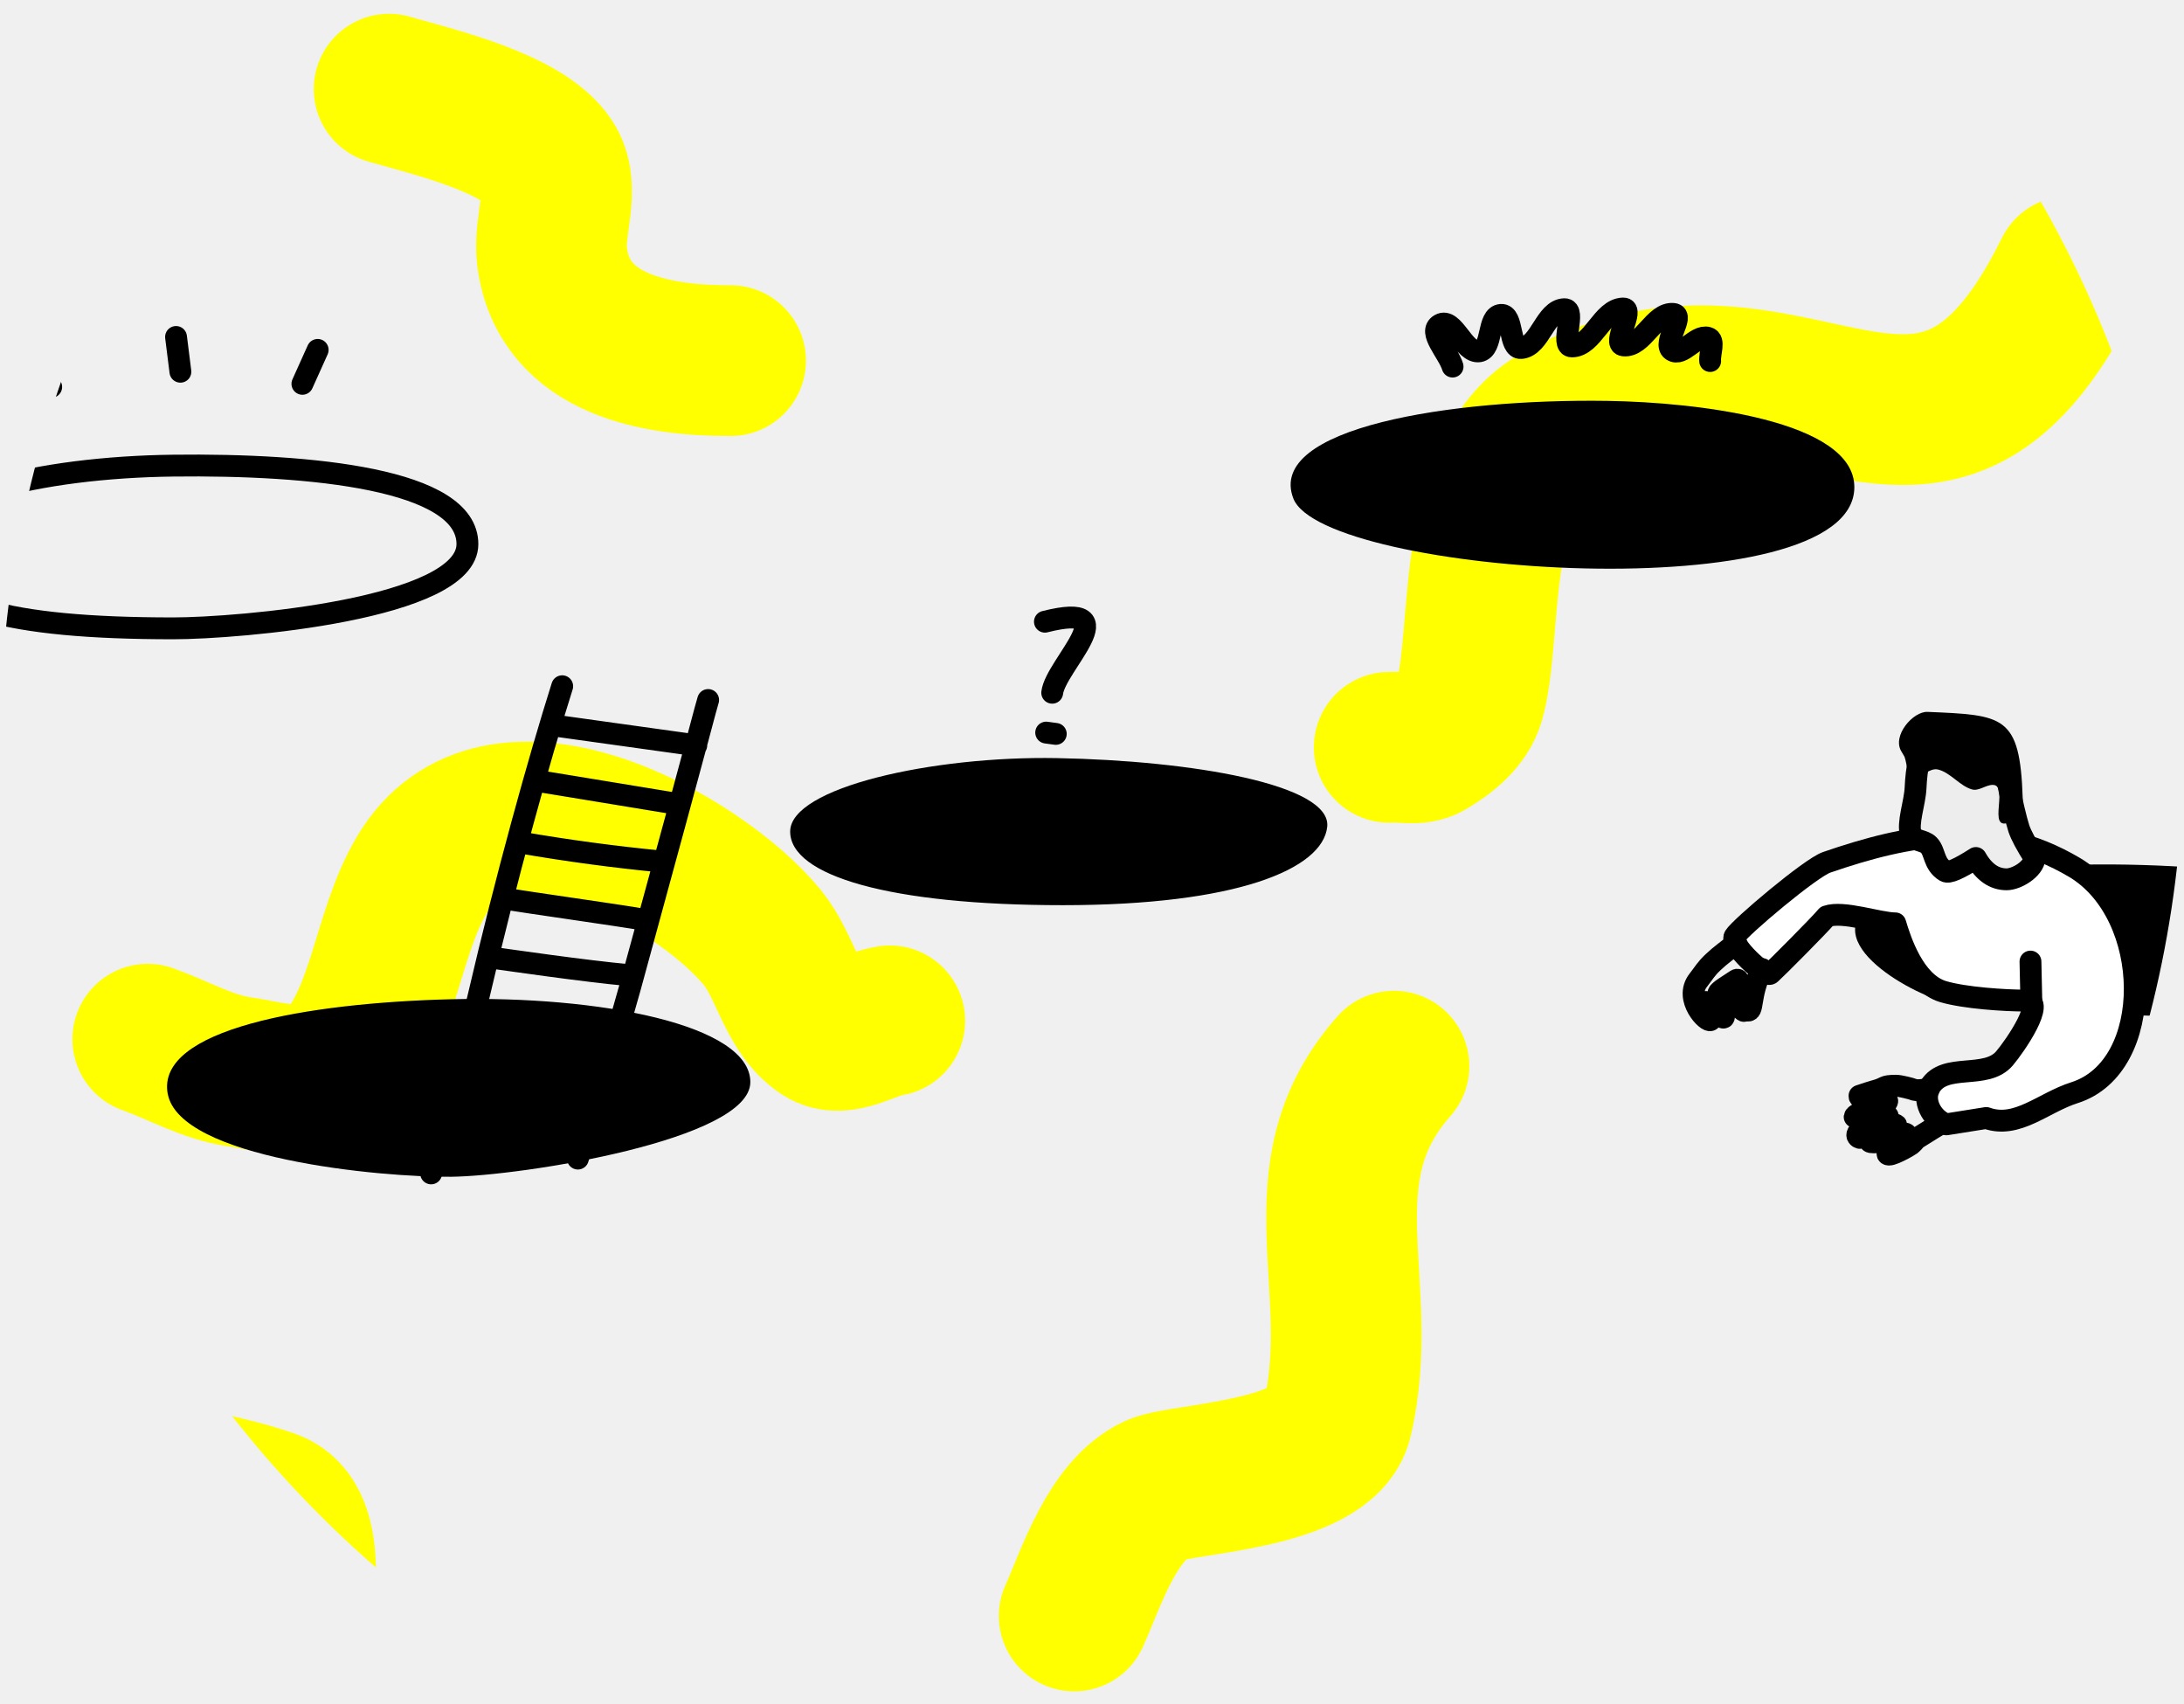
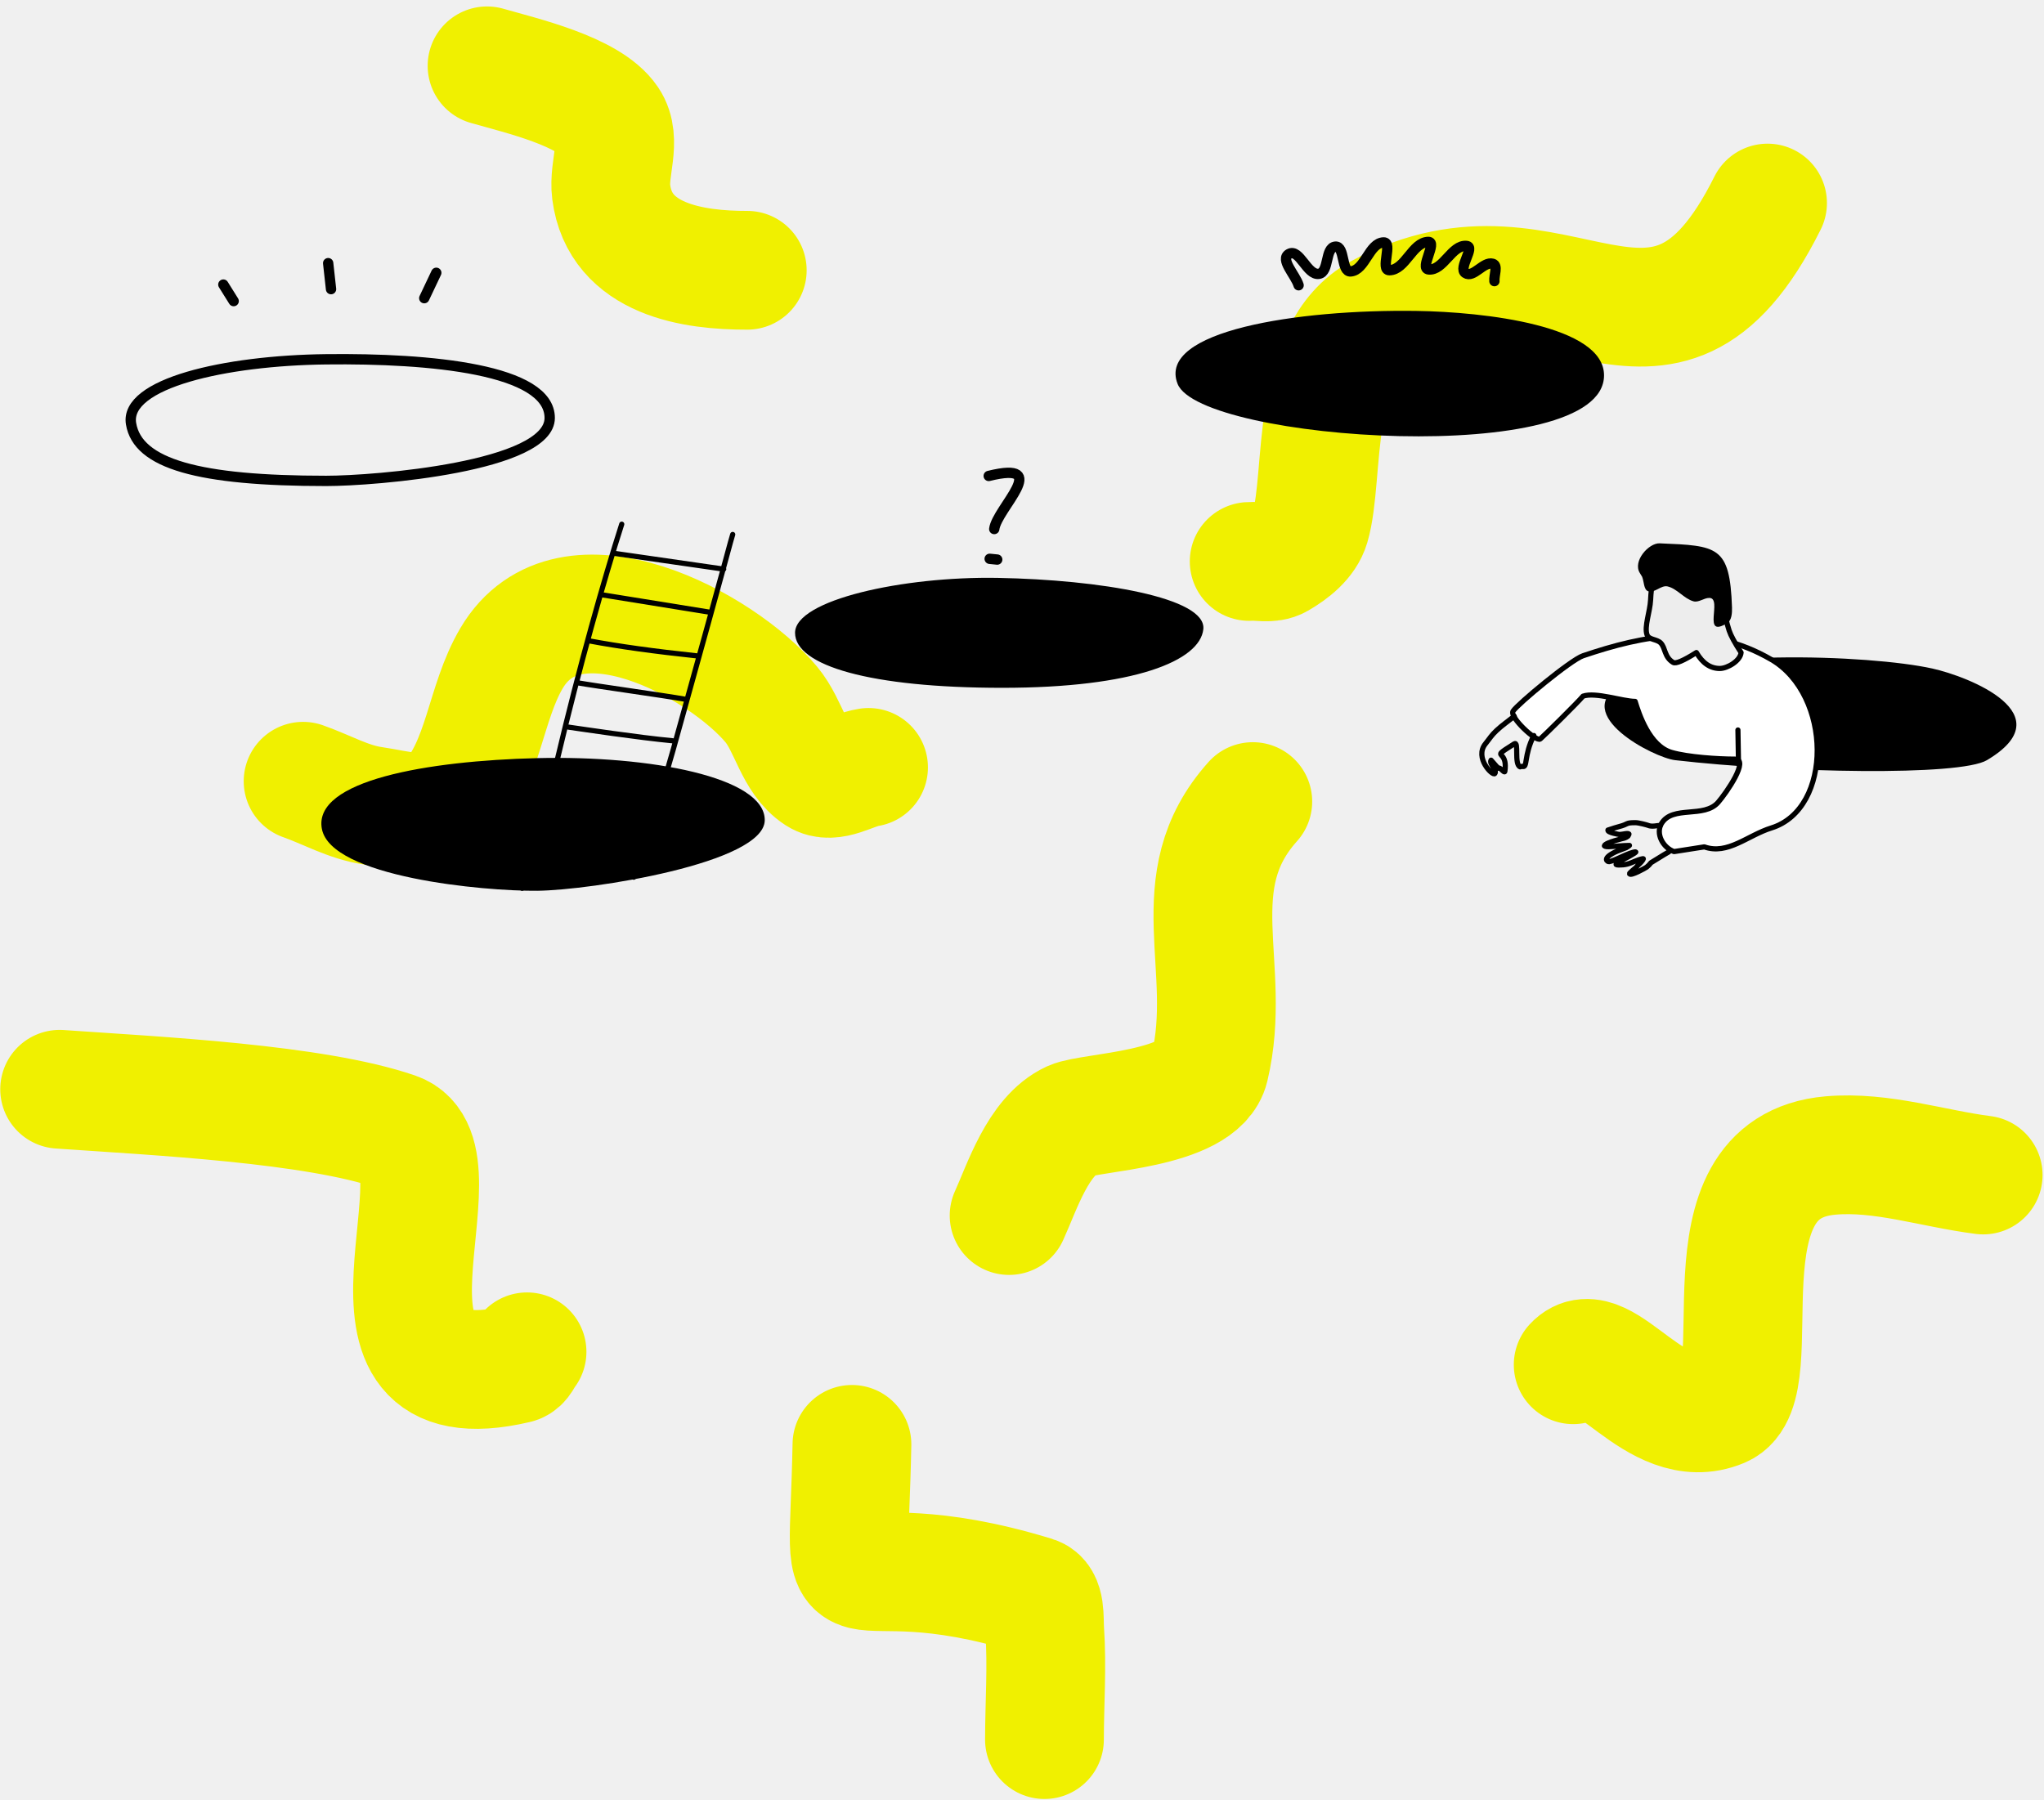
- <svg xmlns="http://www.w3.org/2000/svg" xmlns:xlink="http://www.w3.org/1999/xlink" width="50" height="39" viewBox="0 0 50 39">
+ <svg xmlns="http://www.w3.org/2000/svg" width="285" height="251" viewBox="0 0 285 251">
  <defs>
-     <rect id="a" width="50" height="50" rx="25" />
+     <path id="a" d="M0 0h520v500H0z" />
  </defs>
-   <g fill="none" fill-rule="evenodd" transform="translate(0 -8)">
-     <mask id="b" fill="#fff">
-       <use xlink:href="#a" />
-     </mask>
-     <g mask="url(#b)">
-       <path stroke="#000" stroke-linecap="round" stroke-linejoin="round" stroke-width=".5" d="M-1.907 20.629c.2 1.235 2.042 1.752 5.875 1.752 1.484 0 6.733-.438 6.733-1.928s-3.585-1.834-6.733-1.796c-3.049.036-6.076.737-5.875 1.972z" />
-       <path fill="#000" d="M18.09 27.032c0 1.009 2.27 1.685 6.243 1.685 3.972 0 5.95-.824 6.052-1.794.103-.97-3.113-1.516-6.19-1.572-2.842-.052-6.105.673-6.105 1.681zM29.61 19.41c.684 1.76 12.843 2.593 12.843-.261 0-1.527-3.607-1.944-5.658-1.974-3.567-.052-7.815.61-7.185 2.235zM42.955 28.618c-1.532.91.997 2.24 1.639 2.315 3.327.39 8.57.495 9.39 0 2.33-1.407-.54-2.557-1.642-2.806-1.886-.426-7.486-.638-9.387.491zM3.84 33.033c.269 1.482 4.875 1.917 6.49 1.9 1.601-.018 6.848-.843 6.848-2.166 0-1.322-3.472-1.98-6.849-1.897-3.303.082-6.759.682-6.49 2.163z" />
-       <path stroke="#000" stroke-linecap="round" stroke-linejoin="round" stroke-width=".5" d="M9.87 34.856c.113-.493.829-2.949 1.072-3.992.652-2.8 1.398-5.478 1.929-7.158M13.23 34.517c.268-.861.588-1.896.854-2.757.119-.386.233-.773.34-1.162 1.867-6.826 1.661-6.144 1.788-6.577M10.148 33.954l3.051.263M12.671 24.603l3.27.456M12.272 25.868c.983.16 2.28.376 3.263.536M11.908 27.282a43.35 43.35 0 0 0 3.257.438M11.51 28.558c.6.106 2.568.374 3.303.503M11.264 29.92c.41.056 2.101.304 3.148.4M13.994 31.87l-3.093-.484" />
-       <path fill="#FFF" stroke="#000" stroke-linecap="round" stroke-linejoin="round" stroke-width=".5" d="M41.82 27.736c1.85-.636 3.748-1.024 5.672.116 1.819 1.078 1.863 4.568 0 5.157-.714.226-1.315.834-2.019.579l-.912.145c-.338-.122-.564-.554-.375-.865.34-.56 1.28-.147 1.704-.644.25-.294.952-1.323.502-1.323-.502 0-1.412-.06-1.905-.205-.674-.2-.984-1.187-1.097-1.563-.373 0-1.192-.295-1.57-.16-.155.19-1.174 1.211-1.288 1.311-.114.1-.93-.67-.82-.851.128-.21 1.737-1.57 2.108-1.697z" />
-       <path fill="#EDEDED" stroke="#000" stroke-linecap="round" stroke-linejoin="round" stroke-width=".5" d="M45.94 25.778c-.154-.399-.26-.355-.706-.624-1.106-.668-1.337-.029-1.379.872-.016.357-.195.815-.107 1.068.055.159.296.128.411.249.148.153.105.432.376.597.078.048.311-.053.7-.303.184.325.42.488.704.488.227 0 .62-.233.641-.488-.19-.299-.31-.523-.36-.672-.067-.21-.161-.605-.28-1.187z" />
-       <path fill="#000" d="M43.53 25.199c-.22-.36.268-.92.598-.906 1.744.074 2.115.077 2.179 1.964.005.165-.01.39-.135.47-.796.513-.135-.759-.548-.763-.162-.002-.32.148-.477.104-.284-.08-.497-.392-.784-.457-.195-.044-.395.22-.585.147-.132-.05-.119-.294-.178-.44l-.07-.12z" />
-       <path stroke="#000" stroke-linecap="round" stroke-linejoin="round" stroke-width=".5" d="M44.158 32.926c-.103.005-.258.054-.376.002-.023-.01-.28-.08-.38-.079-.32.004-.184.042-.506.127-.056.015-.164.05-.325.104-.028.078.338.133.344.132.08 0 .157-.025.237-.03a.081.081 0 0 1 .05.012c.008.005.003.017-.003.022l-.023.045a.373.373 0 0 1-.111.062c-.009.003-.59.138-.605.24 0 .006.037.03.132.025.21-.01.416-.04.626-.043.009 0-.075.06-.094.068-.116.05-.238.086-.35.142-.395.2-.224.298-.173.29.168-.026.622-.297.795-.304.054-.002-.075.068-.118.095-.116.074-.246.13-.36.207-.026.019-.213.103-.029.102.088 0 .176-.007.259-.03.164-.044.307-.14.476-.169.037-.006-.026.067-.048.095-.046.059-.113.102-.154.165-.014.02-.218.18-.21.204.03.084.494-.185.521-.206a.71.71 0 0 0 .13-.135c.333-.21.514-.32.542-.335M40.34 30.178c-.31.612-.179 1.015-.353.944l-.062.015c-.188-.077-.024-.802-.176-.705-.264.17-.329.214-.378.26-.124.114.17.05.096.584-.01.075-.163-.16-.202-.096l-.215-.247c-.068.112.193.305.115.41-.063.084-.624-.481-.284-.91.14-.18.173-.254.337-.41.166-.159.355-.29.532-.434M46.508 31.047l-.023-1.039M.873 16.369l.299.487M4.03 15.712l.1.796M6.923 16.785l.35-.777M23.922 22.229c1.929-.484.243.99.167 1.626M23.951 24.767l.22.03M33.255 16.39c-.096-.32-.576-.795-.289-.96.314-.18.545.666.9.61.316-.051.179-.809.498-.833.291-.023.17.784.461.758.439-.039.55-.874.99-.888.286-.009-.112.855.173.852.484-.006.69-.858 1.173-.868.277-.005-.268.814.007.844.446.048.698-.764 1.144-.72.272.027-.26.674-.035.83.24.166.544-.363.823-.284.17.048.035.355.052.532M10.546 32.653l3.05.47" />
-       <g stroke-linecap="round" stroke-linejoin="round" stroke-width="3.45">
-         <path stroke="#FF0" d="M8.908 10.04c1.028.298 3.067.771 3.658 1.658.4.601-.019 1.454.072 2.172.262 2.076 2.485 2.387 4.088 2.384M24.592 44.985c.383-.844.864-2.422 1.875-2.89.567-.263 3.842-.316 4.149-1.619.718-3.055-.875-5.625 1.297-8.074M47.377 14.21c-3.219 6.532-6.305.441-11.647 3.346-2.12 1.153-1.646 4.956-2.089 6.464-.13.447-.555.779-.954 1.014-.255.15-.589.047-.883.07M20.37 31.364c-.51.08-1.095.523-1.528.24-.712-.467-.852-1.493-1.394-2.153-1.46-1.775-6.077-4.363-7.803-1.407-.801 1.371-.838 3.206-1.917 4.368-.513.553-1.506.226-2.249.119-.734-.106-1.398-.498-2.097-.747M-3.932 41.147c2.91.206 7.654.435 10.102 1.29 2.259.788-2.099 8.42 3.62 7.066.16-.038.213-.251.32-.376" style="mix-blend-mode:multiply" />
-         <path stroke="#5B00FF" d="M53.855 43.753c-1.529-.198-3.05-.727-4.586-.593-4.14.361-1.68 7.001-3.283 7.68-1.986.84-3.548-2.308-4.448-1.32" style="mix-blend-mode:multiply" />
-       </g>
+   <g fill="none" fill-rule="evenodd">
+     <path stroke="#000" stroke-linecap="round" stroke-linejoin="round" stroke-width="1.44" d="M18.272 59.088c.93 5.625 9.456 7.978 27.2 7.978 6.872 0 31.176-1.993 31.176-8.78 0-6.788-16.598-8.348-31.176-8.179-14.114.165-28.13 3.356-27.2 8.981z" />
+     <path fill="#000" d="M110.856 88.25c0 4.592 10.513 7.672 28.904 7.672s27.547-3.752 28.023-8.17c.476-4.419-14.415-6.902-28.661-7.16-13.159-.237-28.266 3.066-28.266 7.658zM164.195 53.536c3.164 8.014 59.46 11.81 59.46-1.188 0-6.953-16.7-8.852-26.194-8.988-16.516-.236-36.187 2.776-33.266 10.176zM225.978 95.473c-7.094 4.144 4.618 10.198 7.588 10.54 15.404 1.776 39.684 2.253 43.477 0 10.786-6.406-2.497-11.644-7.605-12.779-8.73-1.938-34.657-2.904-43.46 2.24zM44.877 115.579c1.246 6.745 22.572 8.726 30.048 8.647 7.416-.078 31.707-3.837 31.707-9.859 0-6.021-16.072-9.02-31.707-8.64-15.295.372-31.295 3.106-30.048 9.852z" />
+     <path stroke="#000" stroke-linecap="round" stroke-linejoin="round" stroke-width=".72" d="M72.798 123.877c.523-2.241 3.838-13.427 4.963-18.176 3.021-12.752 6.473-24.947 8.93-32.598M88.359 122.335c1.237-3.921 2.72-8.634 3.95-12.557.55-1.756 1.08-3.518 1.574-5.29 8.643-31.088 7.692-27.981 8.28-29.953M74.088 119.77l14.126 1.26M85.767 77.186l15.142 2.184M83.919 82.948c4.55.728 10.557 1.712 15.107 2.44M82.235 89.389c3.996.753 9.023 1.451 15.08 2.094M80.395 95.199c2.771.493 11.887 1.742 15.287 2.34M79.252 101.403c1.899.267 9.729 1.454 14.576 1.91M91.894 110.373l-14.322-2.294" />
+     <path fill="#FFF" stroke="#000" stroke-linecap="round" stroke-linejoin="round" stroke-width=".72" d="M220.723 91.453c8.57-2.896 17.352-4.663 26.262.531 8.42 4.908 8.626 20.8 0 23.483-3.304 1.028-6.087 3.797-9.347 2.637l-4.222.66c-1.566-.557-2.61-2.524-1.738-3.937 1.574-2.55 5.926-.67 7.888-2.936 1.158-1.337 4.409-6.024 2.324-6.024-2.324 0-6.534-.272-8.816-.934-3.12-.906-4.556-5.404-5.083-7.118-1.726 0-5.519-1.34-7.268-.729-.716.87-5.433 5.518-5.963 5.974-.529.455-4.309-3.05-3.796-3.878.593-.957 8.045-7.15 9.759-7.729z" />
+     <path fill="#EDEDED" stroke="#000" stroke-linecap="round" stroke-linejoin="round" stroke-width=".72" d="M239.796 82.536c-.71-1.815-1.202-1.613-3.264-2.839-5.122-3.044-6.193-.132-6.385 3.969-.077 1.629-.906 3.715-.498 4.864.256.723 1.37.584 1.905 1.134.683.7.487 1.967 1.739 2.72.362.218 1.441-.242 3.239-1.379.857 1.48 1.945 2.22 3.264 2.22 1.05 0 2.873-1.06 2.967-2.22-.884-1.363-1.438-2.384-1.663-3.063-.316-.952-.75-2.754-1.304-5.406z" />
+     <path fill="#000" d="M228.64 79.9c-1.015-1.636 1.242-4.191 2.77-4.127 8.075.337 9.795.353 10.088 8.944.026.753-.046 1.78-.623 2.146-3.686 2.333-.624-3.46-2.537-3.478-.75-.008-1.482.675-2.21.475-1.316-.362-2.3-1.786-3.628-2.081-.907-.202-1.832 1.002-2.71.67-.614-.233-.55-1.34-.824-2.01l-.327-.54z" />
+     <path stroke="#000" stroke-linecap="round" stroke-linejoin="round" stroke-width=".72" d="M231.517 115.102c-.473.02-1.187.24-1.733-.001-.109-.048-1.296-.374-1.76-.372-1.472.005-.844.183-2.325.562-.257.066-.757.222-1.5.467-.125.354 1.566.615 1.596.615.37-.001.72-.112 1.088-.132a.38.38 0 0 1 .237.058c.03.022.01.078-.016.1l-.108.206c-.15.117-.32.215-.508.278-.041.014-2.715.613-2.782 1.076-.004.03.17.139.608.12.965-.041 1.916-.167 2.885-.178.041 0-.344.275-.43.31-.532.221-1.097.385-1.61.638-1.818.898-1.025 1.355-.79 1.32.776-.116 2.863-1.34 3.658-1.366.248-.008-.342.31-.54.434-.533.333-1.133.58-1.65.933-.126.085-.982.463-.134.464.407 0 .812-.028 1.191-.127.755-.197 1.412-.628 2.19-.757.171-.028-.116.303-.215.43-.21.269-.518.464-.707.748-.061.093-1 .814-.96.926.137.385 2.271-.829 2.396-.925.228-.177.428-.386.598-.613 1.527-.945 2.356-1.448 2.487-1.51M213.87 102.577c-1.435 2.785-.825 4.622-1.631 4.295l-.288.072c-.87-.352-.113-3.656-.815-3.212-1.224.775-1.522.976-1.752 1.185-.57.519.792.23.446 2.66-.048.34-.755-.73-.937-.438l-.992-1.127c-.319.51.893 1.392.529 1.871-.289.38-2.887-2.195-1.315-4.15.654-.813.804-1.151 1.564-1.866.766-.72 1.64-1.317 2.46-1.975M242.405 106.535l-.081-4.732" />
+     <path stroke="#000" stroke-linecap="round" stroke-linejoin="round" stroke-width="1.44" d="M31.141 39.687l1.44 2.304M45.757 36.699l.4 3.624M59.155 41.583l1.678-3.54M137.858 66.375c8.931-2.205 1.126 4.513.772 7.404M137.992 77.932l1.054.106M181.068 39.783c-.445-1.456-2.664-3.62-1.336-4.368 1.454-.82 2.52 3.032 4.17 2.772 1.461-.23.824-3.68 2.3-3.792 1.351-.102.785 3.574 2.136 3.456 2.031-.178 2.547-3.981 4.585-4.045 1.321-.04-.52 3.892.802 3.877 2.239-.025 3.191-3.904 5.43-3.948 1.282-.026-1.244 3.705.031 3.84 2.065.219 3.23-3.48 5.297-3.277 1.257.124-1.207 3.07-.164 3.78 1.11.756 2.52-1.655 3.814-1.295.783.218.159 1.616.238 2.423" />
+     <path stroke="#000" stroke-linecap="round" stroke-linejoin="round" stroke-width=".72" d="M75.927 113.849l14.12 2.243" />
+     <g stroke="#FF0" stroke-linecap="round" stroke-linejoin="round" stroke-width="16.56">
+       <path d="M67.91 9.18c4.768 1.37 14.235 3.543 16.978 7.61 1.86 2.758-.09 6.67.332 9.968 1.217 9.522 11.533 10.95 18.973 10.935M140.702 169.52c1.778-3.871 4.01-11.113 8.703-13.263 2.631-1.206 17.833-1.45 19.255-7.425 3.333-14.016-4.058-25.811 6.021-37.046M246.454 28.316c-14.94 29.972-29.263 2.025-54.056 15.35-9.844 5.292-7.64 22.74-9.695 29.662-.609 2.05-2.577 3.573-4.428 4.651-1.184.69-2.734.214-4.1.321M121.104 107.021c-2.362.368-5.08 2.401-7.087 1.103-3.306-2.14-3.954-6.851-6.472-9.878-6.776-8.143-28.206-20.018-36.216-6.457-3.718 6.294-3.89 14.711-8.895 20.042-2.383 2.538-6.99 1.038-10.439.545-3.405-.486-6.489-2.284-9.734-3.425M8.315 151.909c13.507.945 35.526 1.999 46.886 5.917 10.485 3.617-9.74 38.637 16.804 32.423.739-.173.987-1.151 1.481-1.727M276.519 163.868c-7.094-.908-14.157-3.338-21.282-2.723-19.217 1.66-7.8 32.125-15.238 35.235-9.22 3.854-16.47-10.587-20.646-6.053M118.789 201.431c-.532 27.617-3.891 12.12 25.456 21.088 1.611.493 1.304 3.165 1.42 4.844.35 5.069-.023 10.162-.034 15.243" style="mix-blend-mode:multiply" />
    </g>
  </g>
</svg>
